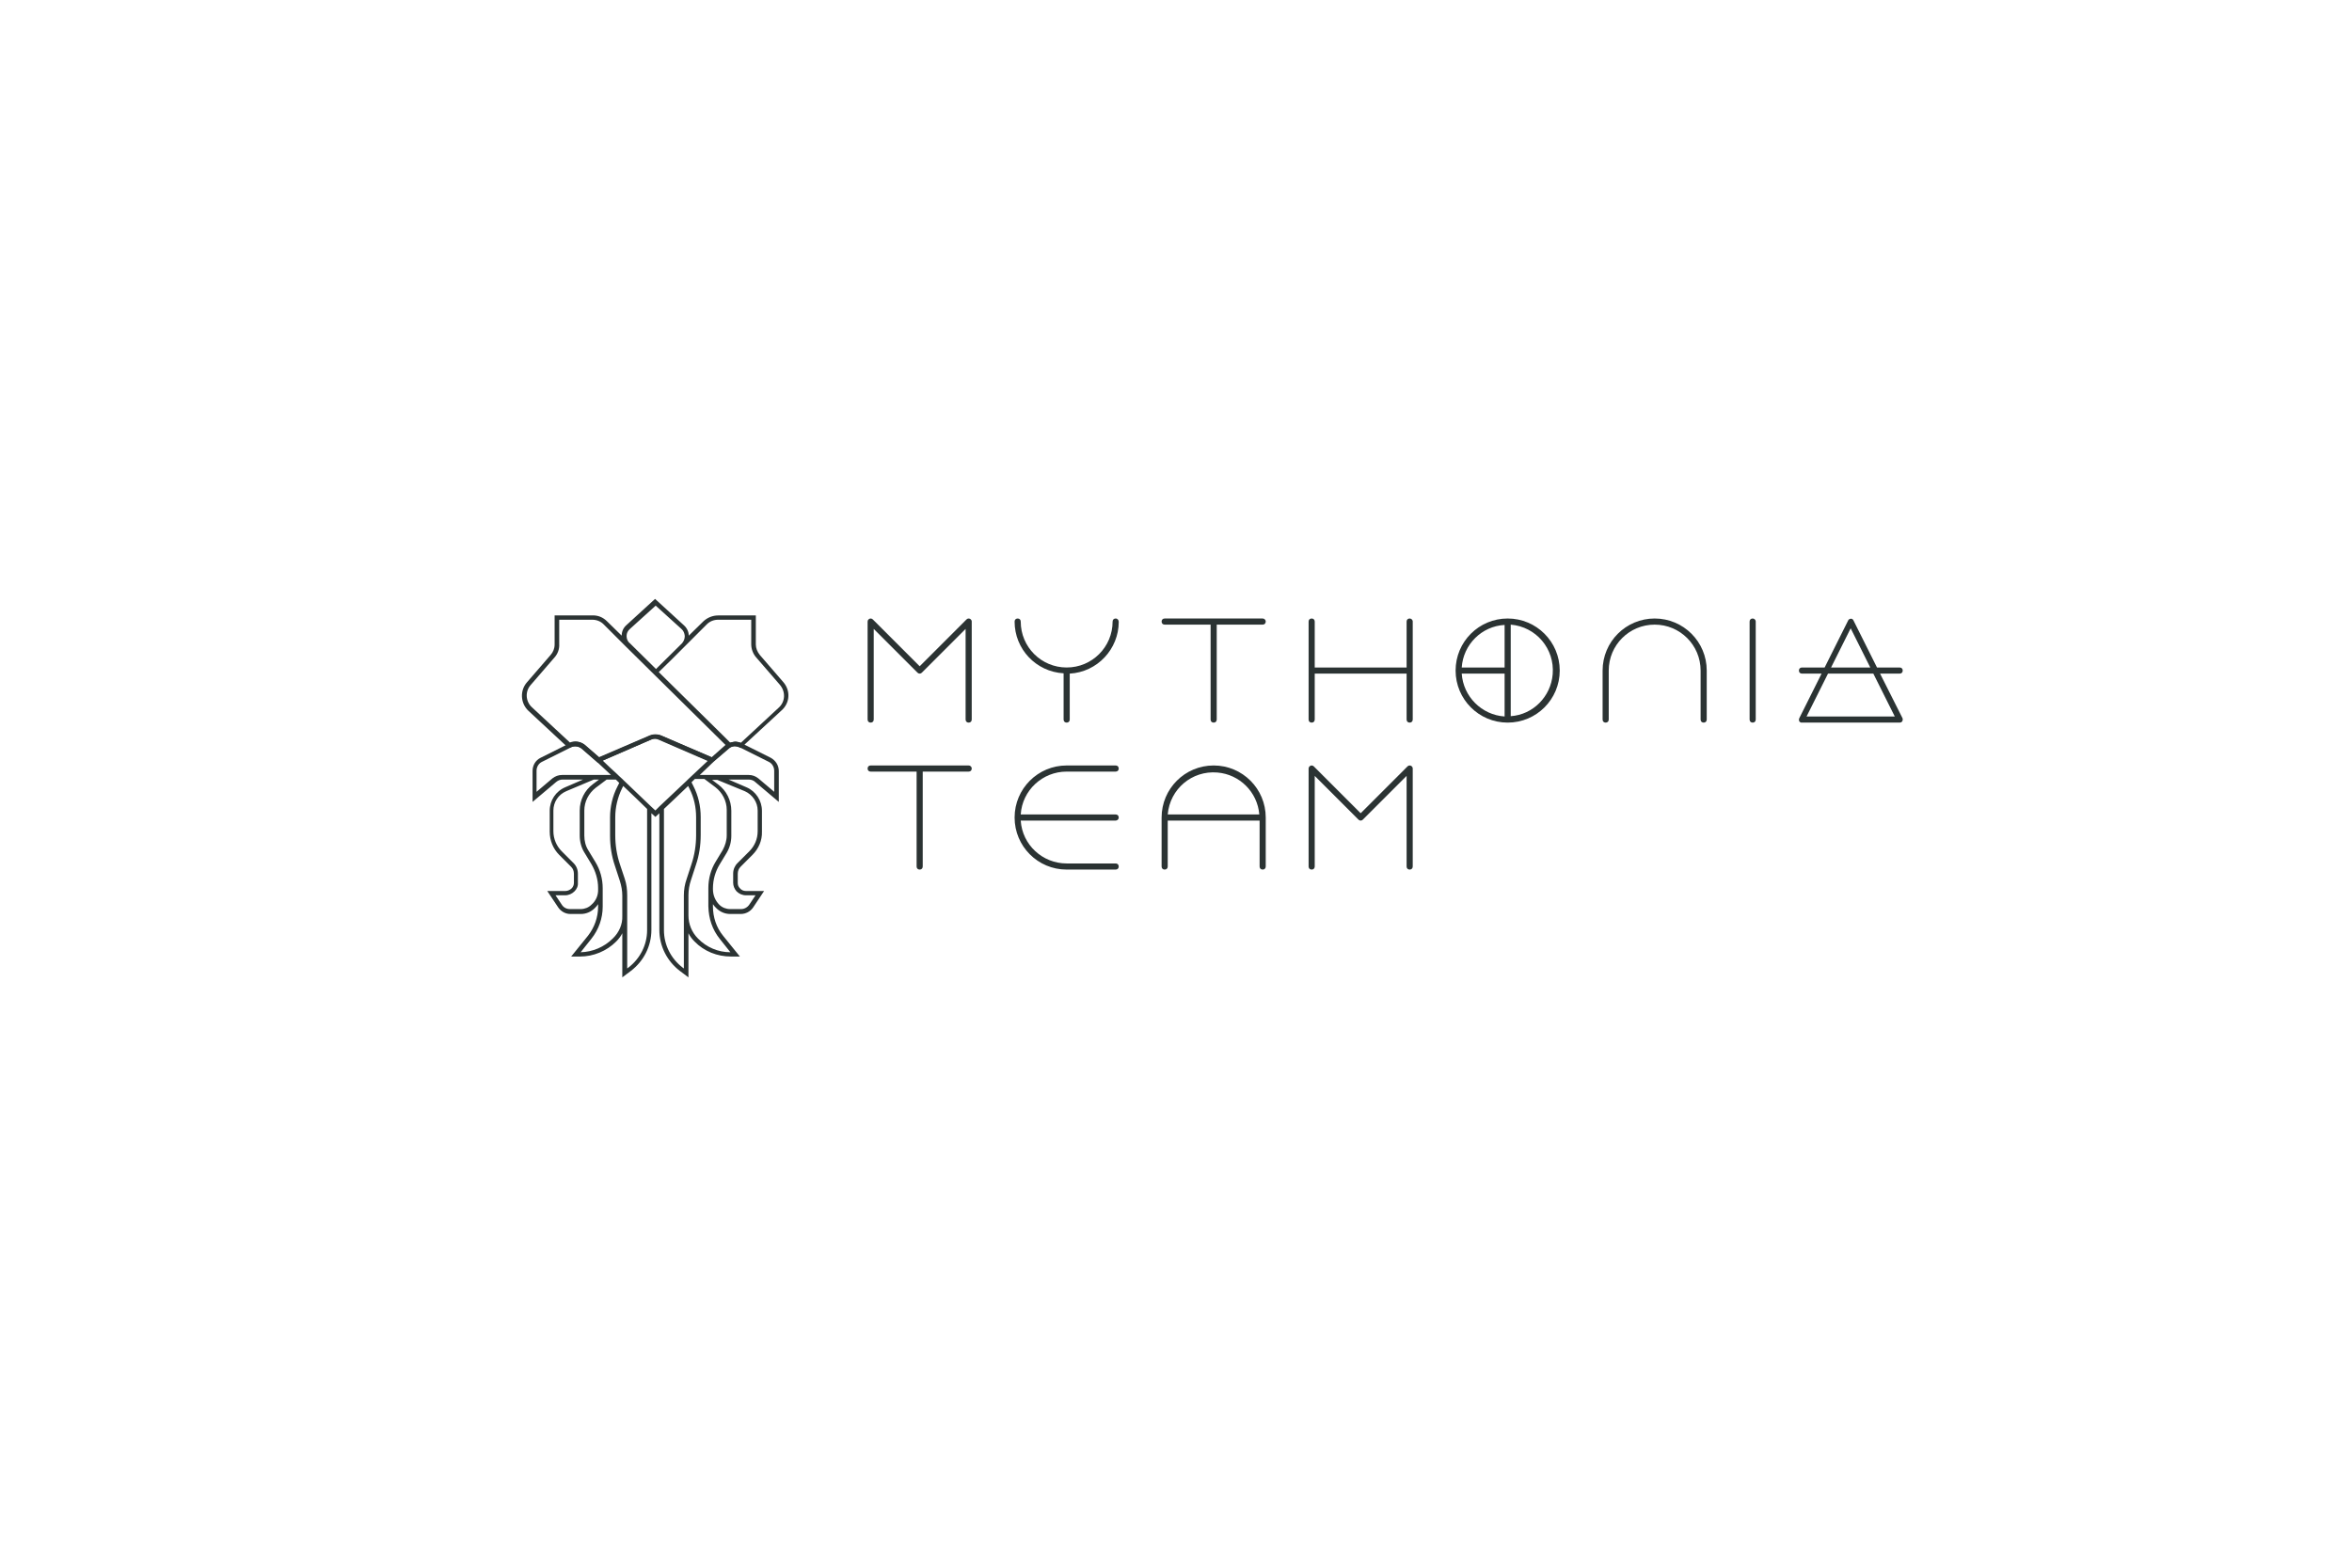
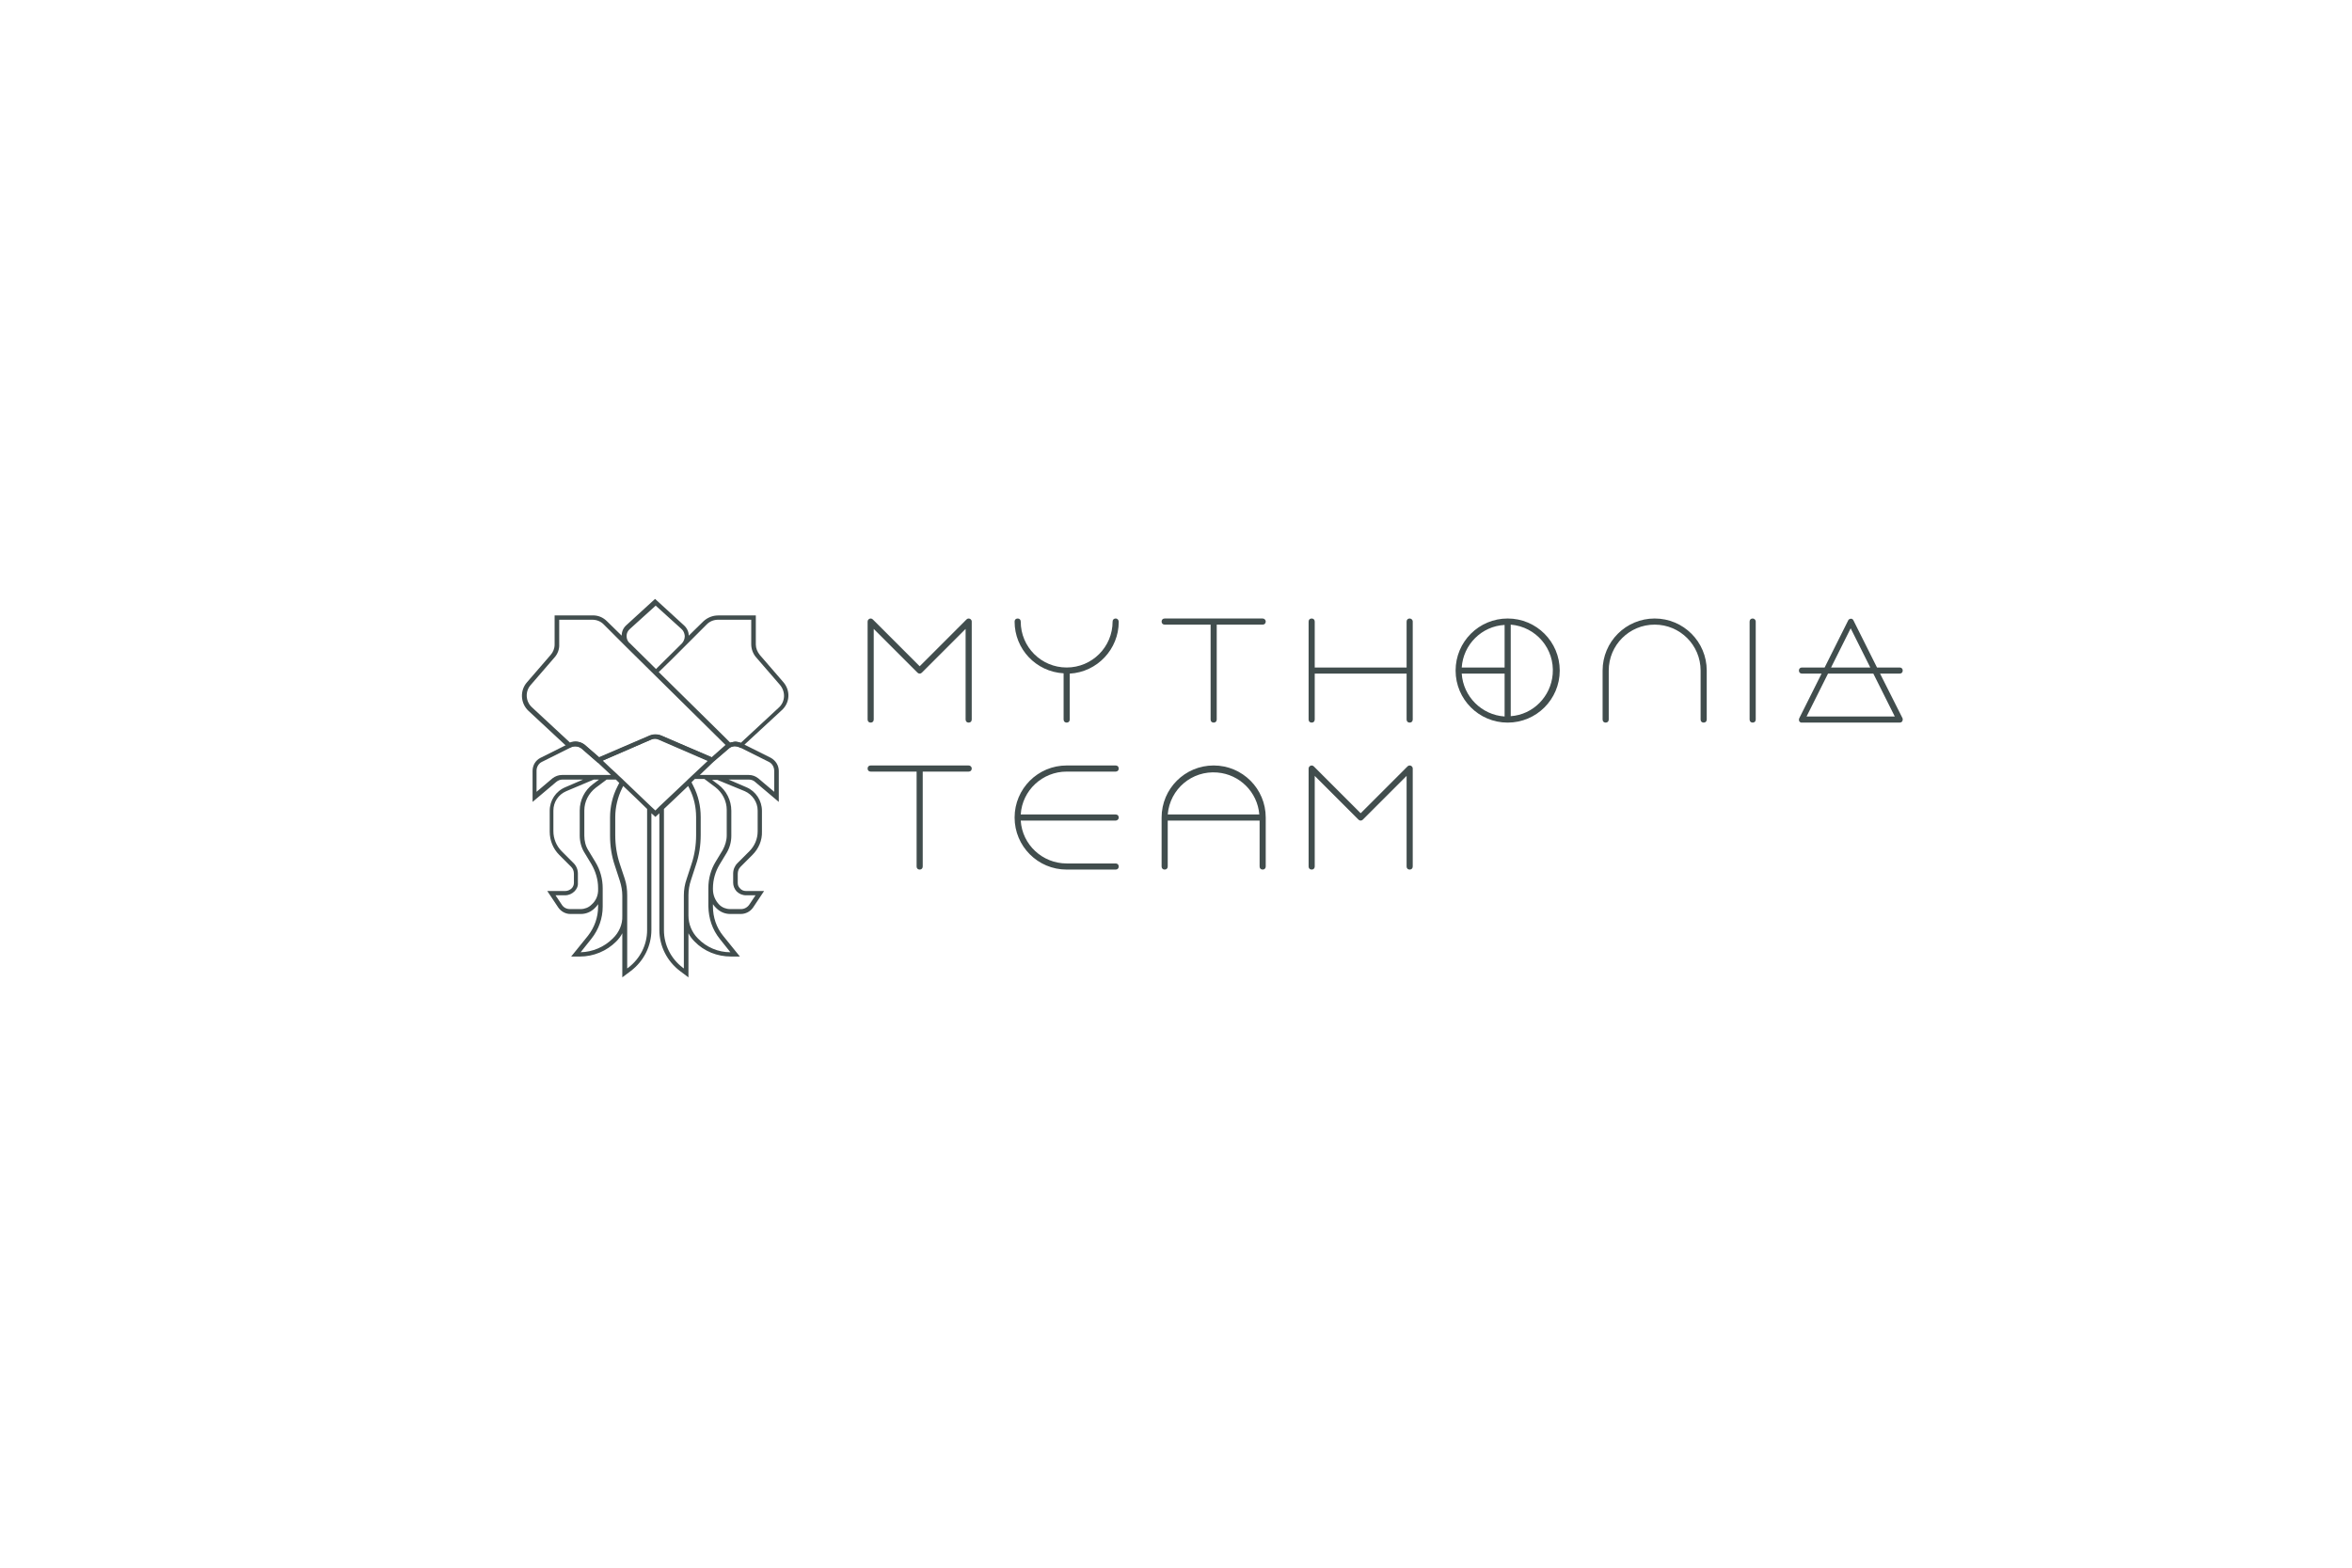
<svg xmlns="http://www.w3.org/2000/svg" version="1.1" id="图层_1" x="0px" y="0px" viewBox="0 0 768 512" style="enable-background:new 0 0 768 512;" xml:space="preserve">
  <style type="text/css">
- 	.st0{fill:#2B3333;}
+ 	.st0{fill:#414D4D;}
</style>
  <path class="st0" d="M255.8,222.8l-7.7-8.9c-0.8-1-1.3-2.2-1.3-3.4V201h-12.3c-1.8,0-3.5,0.7-4.8,1.9l-4.8,4.7  c0-1.3-0.6-2.5-1.6-3.4l-9.4-8.6l-9.4,8.6c-1,0.9-1.5,2.1-1.5,3.4l-4.8-4.7c-1.3-1.3-3-2-4.8-1.9h-12.3v9.5c0,1.3-0.5,2.5-1.3,3.4  l-7.7,8.9c-2.4,2.7-2.2,6.9,0.5,9.4l12.7,11.8l0.5,0.3l0.5-0.2c1.2-0.6,2.6-0.4,3.6,0.4l5.3,4.6l17.3-7.5c0.8-0.4,1.8-0.4,2.6,0  l17.3,7.5l5.9-5c0.4-0.2,0.9-0.3,1.4-0.4c0.6,0,1.3,0.2,1.8,0.4l0.4,0.2l13.1-12.1C258,229.7,258.2,225.6,255.8,222.8z M204.6,207.7  c0-0.9,0.4-1.7,1.1-2.3l8.4-7.6l8.4,7.6c0.7,0.6,1,1.4,1.1,2.3c0,0.9-0.3,1.7-0.9,2.4l-8.5,8.4l-0.8-0.8l-7.7-7.6  C204.9,209.5,204.6,208.6,204.6,207.7L204.6,207.7z M232.4,247.3l-16.5-7.1c-1.2-0.5-2.6-0.5-3.8,0l-16.5,7.1l-4.6-4  c-1.3-1.1-3.2-1.5-4.9-0.8L173.7,231c-2.1-1.9-2.3-5.2-0.4-7.3l7.7-8.9c1.1-1.2,1.7-2.8,1.6-4.4v-8h10.8c1.4,0,2.7,0.5,3.7,1.5  l7.2,7.2l0,0l8.5,8.4l0,0l24.1,23.8L232.4,247.3z M254.3,231.1l-12.4,11.5c-0.6-0.2-1.3-0.4-1.9-0.4l0,0c-0.5,0.1-1,0.2-1.6,0.3  l-2.1-2.1l-21.2-20.9l4.1-4l4.4-4.4l0,0l7.2-7.2c1-1,2.3-1.5,3.7-1.5h10.8v8c0,1.6,0.6,3.2,1.7,4.4l7.7,8.9  C256.6,226,256.4,229.2,254.3,231.1L254.3,231.1z" />
  <path class="st0" d="M246.6,255.4l7.7,6.5v-10.1c0-1.8-1-3.4-2.6-4.3l-9.4-4.7c-1.7-0.9-3.8-0.6-5.2,0.6l-4.6,4l-16.5-7.1  c-1.2-0.5-2.6-0.5-3.8,0l-16.5,7.1l-4.6-4c-1.4-1.2-3.5-1.5-5.2-0.6l-9.4,4.7c-1.6,0.8-2.6,2.4-2.6,4.3v10.1l7.7-6.5  c0.6-0.5,1.3-0.8,2.1-0.8h6.7l-5.8,2.5c-3.1,1.3-5.1,4.3-5.1,7.7v6.8c0,2.9,1.1,5.6,3.1,7.6l3.9,3.9c0.6,0.6,0.9,1.4,0.9,2.3v3  c0,0.6-0.3,1.3-0.7,1.7c-0.5,0.5-1.3,0.9-2.1,0.9h-5.9l3.6,5.4c0.9,1.3,2.4,2.1,3.9,2.1h3.5c1.7,0,3.3-0.7,4.5-1.9  c0.4-0.4,0.8-0.8,1.1-1.3v0.8c0,3.5-1.2,6.8-3.3,9.5l-5.5,6.8h2.9c4.4,0,8.7-1.8,11.8-4.9c0.8-0.8,1.5-1.7,2-2.7v14.4l2.8-2.1  c4.2-3.2,6.7-8.1,6.7-13.4v-38.1l1.3,1.2l1.3-1.2v38.1c0,5.3,2.5,10.2,6.7,13.4l2.8,2.1v-14.4c0.5,1,1.2,1.9,2,2.7  c3.1,3.2,7.4,4.9,11.9,4.9h2.9l-5.5-6.8c-2.2-2.7-3.3-6.1-3.3-9.5v-0.8c0.3,0.5,0.7,0.9,1.1,1.3c1.2,1.2,2.8,1.9,4.5,1.9h3.5  c1.6,0,3.1-0.8,4-2.1l3.6-5.4h-5.9c-0.8,0-1.5-0.3-2-0.9c-0.5-0.5-0.7-1.1-0.7-1.7v-3c0-0.9,0.3-1.7,0.9-2.3l3.9-3.9  c2-2,3.2-4.7,3.1-7.6v-6.8c0-3.3-2-6.4-5.1-7.7l-5.8-2.5h6.6C245.3,254.6,246.1,254.9,246.6,255.4z M238,244.5c1-0.9,2.4-1,3.6-0.4  l9.4,4.7c1.1,0.5,1.8,1.7,1.8,2.9v6.9l-5.2-4.4c-0.9-0.7-1.9-1.1-3.1-1.1h-16l2.2-2.1l2.3-2.2L238,244.5z M183.5,253.1  c-1.1,0-2.2,0.4-3.1,1.1l-5.2,4.4v-6.9c0-1.2,0.7-2.4,1.8-2.9l9.4-4.7c1.2-0.6,2.6-0.4,3.6,0.4l4.9,4.3l4.6,4.3L183.5,253.1  L183.5,253.1z M193.1,295.5c-0.9,0.9-2.2,1.4-3.5,1.4h-3.5c-1.1,0-2.1-0.5-2.7-1.5l-2-3h3.1c1.2,0,2.3-0.5,3.1-1.3  c0.7-0.7,1.2-1.7,1.1-2.8v-3c0-1.3-0.5-2.5-1.4-3.4l-3.9-3.9c-1.7-1.7-2.7-4.1-2.7-6.5v-6.8c0-2.7,1.6-5.2,4.2-6.3l9-3.8h1.7l-2,1.5  c-2.7,2-4.3,5.2-4.3,8.6v8.2c0,1.9,0.5,3.9,1.5,5.5l2.3,3.8c1.4,2.4,2.2,5.1,2.2,7.8v0.3C195.4,292.4,194.6,294.2,193.1,295.5  L193.1,295.5z M200.1,306.5c-2.8,2.8-6.6,4.4-10.5,4.5l3.5-4.4c2.4-3,3.7-6.7,3.7-10.5v-6c0-3-0.8-6-2.4-8.6l-2.3-3.8  c-0.9-1.4-1.3-3.1-1.3-4.8v-8.2c0-2.9,1.4-5.6,3.7-7.4l3.6-2.7h3l0.4,0.4l0.7,0.7l-0.6,1.2c-1.6,3.1-2.4,6.6-2.4,10.1v5.9  c0,3.4,0.5,6.7,1.6,9.9l1.6,4.9c0.5,1.6,0.8,3.2,0.8,4.8v6.7C203.3,301.8,202.2,304.5,200.1,306.5L200.1,306.5z M211.3,264.2v39.6  c0,4.8-2.3,9.3-6.1,12.2l-0.4,0.3v-23.9c0-1.8-0.2-3.6-0.8-5.4l-1.6-4.8c-1-3-1.5-6.2-1.5-9.4v-5.9c0-3.3,0.8-6.5,2.2-9.4l0.4-0.8  l4.2,4L211.3,264.2z M214,264.7l-1.3-1.2l0,0l-9-8.6l0,0l-0.4-0.4l0,0l-1.3-1.2l-0.3-0.3l0,0l-2.6-2.4l-2.3-2.2l15.9-6.9  c0.8-0.4,1.8-0.4,2.6,0l15.9,6.9l-6.5,6.1l0,0l-0.5,0.5l-8.9,8.4l0,0L214,264.7z M223.3,316.3l-0.4-0.3c-3.8-2.9-6.1-7.4-6.1-12.2  v-39.6l3.7-3.5l4.2-4l0.4,0.8c1.5,2.9,2.2,6.1,2.2,9.4v5.9c0,3.2-0.5,6.4-1.5,9.4l-1.6,4.9c-0.6,1.7-0.9,3.5-0.9,5.3L223.3,316.3  L223.3,316.3z M235,306.6l3.5,4.4c-4,0-7.8-1.6-10.6-4.5c-2-2-3.1-4.7-3.1-7.5v-6.7c0-1.6,0.3-3.3,0.8-4.8l1.6-4.9  c1.1-3.2,1.6-6.5,1.6-9.9v-5.9c0-3.5-0.8-7-2.4-10.1l-0.6-1.2l0.7-0.7l0.4-0.4h3.1l3.6,2.7c2.3,1.8,3.7,4.5,3.7,7.4v8.3  c0,1.7-0.5,3.3-1.3,4.8l-2.3,3.8c-1.6,2.6-2.4,5.6-2.4,8.6v6C231.4,300,232.6,303.6,235,306.6z M243.2,258.4  c2.5,1.1,4.2,3.6,4.2,6.3v6.8c0,2.5-1,4.8-2.7,6.5l-3.9,3.9c-0.9,0.9-1.4,2.1-1.4,3.4v3c0,1,0.4,2,1.1,2.8c0.8,0.8,1.9,1.3,3.1,1.3  h3.1l-2,3c-0.6,0.9-1.6,1.5-2.7,1.5h-3.6c-1.3,0-2.6-0.5-3.5-1.4c-1.4-1.4-2.1-3.2-2.1-5.1v-0.3c0-2.8,0.8-5.5,2.2-7.8l2.3-3.8  c1-1.7,1.5-3.6,1.5-5.5v-8.2c0-3.4-1.6-6.6-4.3-8.6l-2-1.5h1.7L243.2,258.4z" />
  <path class="st0" d="M315.6,202.3l-15.3,15.3L285,202.3c-0.4-0.4-1-0.4-1.4,0c-0.2,0.2-0.3,0.4-0.3,0.7v32c0,0.6,0.4,1,1,1  s1-0.4,1-1v-29.6l14.3,14.3c0.4,0.4,1,0.4,1.4,0l14.3-14.3V235c0,0.6,0.4,1,1,1s1-0.4,1-1v-32c0-0.6-0.5-1-1-1  C316,202,315.8,202.1,315.6,202.3z" />
  <path class="st0" d="M364.3,202c-0.6,0-1,0.4-1,1c0,8.3-6.7,15-15,15s-15-6.7-15-15c0-0.6-0.4-1-1-1s-1,0.4-1,1c0,9,7,16.4,16,16.9  V235c0,0.6,0.4,1,1,1s1-0.4,1-1v-15c9-0.5,16-8,16-16.9C365.3,202.5,364.9,202,364.3,202L364.3,202z" />
  <path class="st0" d="M412.3,202h-32c-0.6,0-1,0.4-1,1s0.4,1,1,1h15v31c0,0.6,0.4,1,1,1s1-0.4,1-1v-31h15c0.6,0,1-0.4,1-1  S412.8,202,412.3,202z" />
  <path class="st0" d="M460.3,202c-0.6,0-1,0.4-1,1v15h-30v-15c0-0.6-0.4-1-1-1s-1,0.4-1,1v32c0,0.6,0.4,1,1,1s1-0.4,1-1v-15h30v15  c0,0.6,0.4,1,1,1s1-0.4,1-1v-32C461.3,202.4,460.8,202,460.3,202z" />
  <path class="st0" d="M540.3,202c-9.4,0-17,7.6-17,17l0,0v16c0,0.6,0.4,1,1,1s1-0.4,1-1v-16c0-8.3,6.7-15,15-15s15,6.7,15,15v16  c0,0.6,0.4,1,1,1s1-0.4,1-1v-16C557.3,209.6,549.7,202,540.3,202L540.3,202z" />
  <path class="st0" d="M572.3,202c-0.6,0-1,0.4-1,1v32c0,0.6,0.4,1,1,1s1-0.4,1-1v-32C573.3,202.4,572.8,202,572.3,202z" />
  <path class="st0" d="M492.3,202c-9.4,0-17,7.6-17,17s7.6,17,17,17s17-7.6,17-17S501.7,202,492.3,202L492.3,202z M491.3,204.1V218  h-14C477.8,210.5,483.8,204.5,491.3,204.1z M477.3,220h14v14C483.8,233.5,477.8,227.5,477.3,220L477.3,220z M493.3,233.9V204  c8.3,0.7,14.4,7.9,13.7,16.2C506.4,227.5,500.6,233.4,493.3,233.9z" />
  <path class="st0" d="M613.9,220h6.4c0.6,0,1-0.4,1-1s-0.4-1-1-1h-7.4l-7.7-15.4c-0.2-0.5-0.8-0.7-1.3-0.4c-0.2,0.1-0.4,0.3-0.4,0.4  l-7.7,15.4h-7.4c-0.6,0-1,0.4-1,1s0.4,1,1,1h6.4l-7.3,14.6c-0.2,0.5-0.1,1.1,0.4,1.3c0.1,0.1,0.3,0.1,0.4,0.1h32c0.6,0,1-0.4,1-1  c0-0.2,0-0.3-0.1-0.5L613.9,220z M604.3,205.2l6.4,12.8h-12.8L604.3,205.2z M589.9,234l7-14h14.8l7,14H589.9z" />
  <path class="st0" d="M316.3,250h-32c-0.6,0-1,0.4-1,1s0.4,1,1,1h15v31c0,0.6,0.4,1,1,1s1-0.4,1-1v-31h15c0.6,0,1-0.4,1-1  S316.8,250,316.3,250z" />
  <path class="st0" d="M396.3,250c-9.4,0-17,7.6-17,17v16c0,0.6,0.4,1,1,1s1-0.4,1-1v-15h30v15c0,0.6,0.4,1,1,1s1-0.4,1-1v-16  C413.3,257.6,405.7,250,396.3,250z M381.3,266c0.7-8.3,7.9-14.4,16.2-13.7c7.3,0.6,13.1,6.4,13.7,13.7H381.3z" />
  <path class="st0" d="M459.6,250.3l-15.3,15.3L429,250.3c-0.4-0.4-1-0.4-1.4,0c-0.2,0.2-0.3,0.4-0.3,0.7v32c0,0.6,0.4,1,1,1  s1-0.4,1-1v-29.6l14.3,14.3c0.4,0.4,1,0.4,1.4,0l14.3-14.3V283c0,0.6,0.4,1,1,1s1-0.4,1-1v-32c0-0.6-0.5-1-1-1  C460,250,459.8,250.1,459.6,250.3z" />
  <path class="st0" d="M365.3,267c0-0.6-0.4-1-1-1h-31c0.5-7.9,7.1-14,15-14h16c0.6,0,1-0.4,1-1s-0.4-1-1-1h-16c-9.4,0-17,7.6-17,17  s7.6,17,17,17h16c0.6,0,1-0.4,1-1s-0.4-1-1-1h-16c-7.9,0-14.5-6.1-15-14h31C364.8,268,365.3,267.6,365.3,267z" />
</svg>
